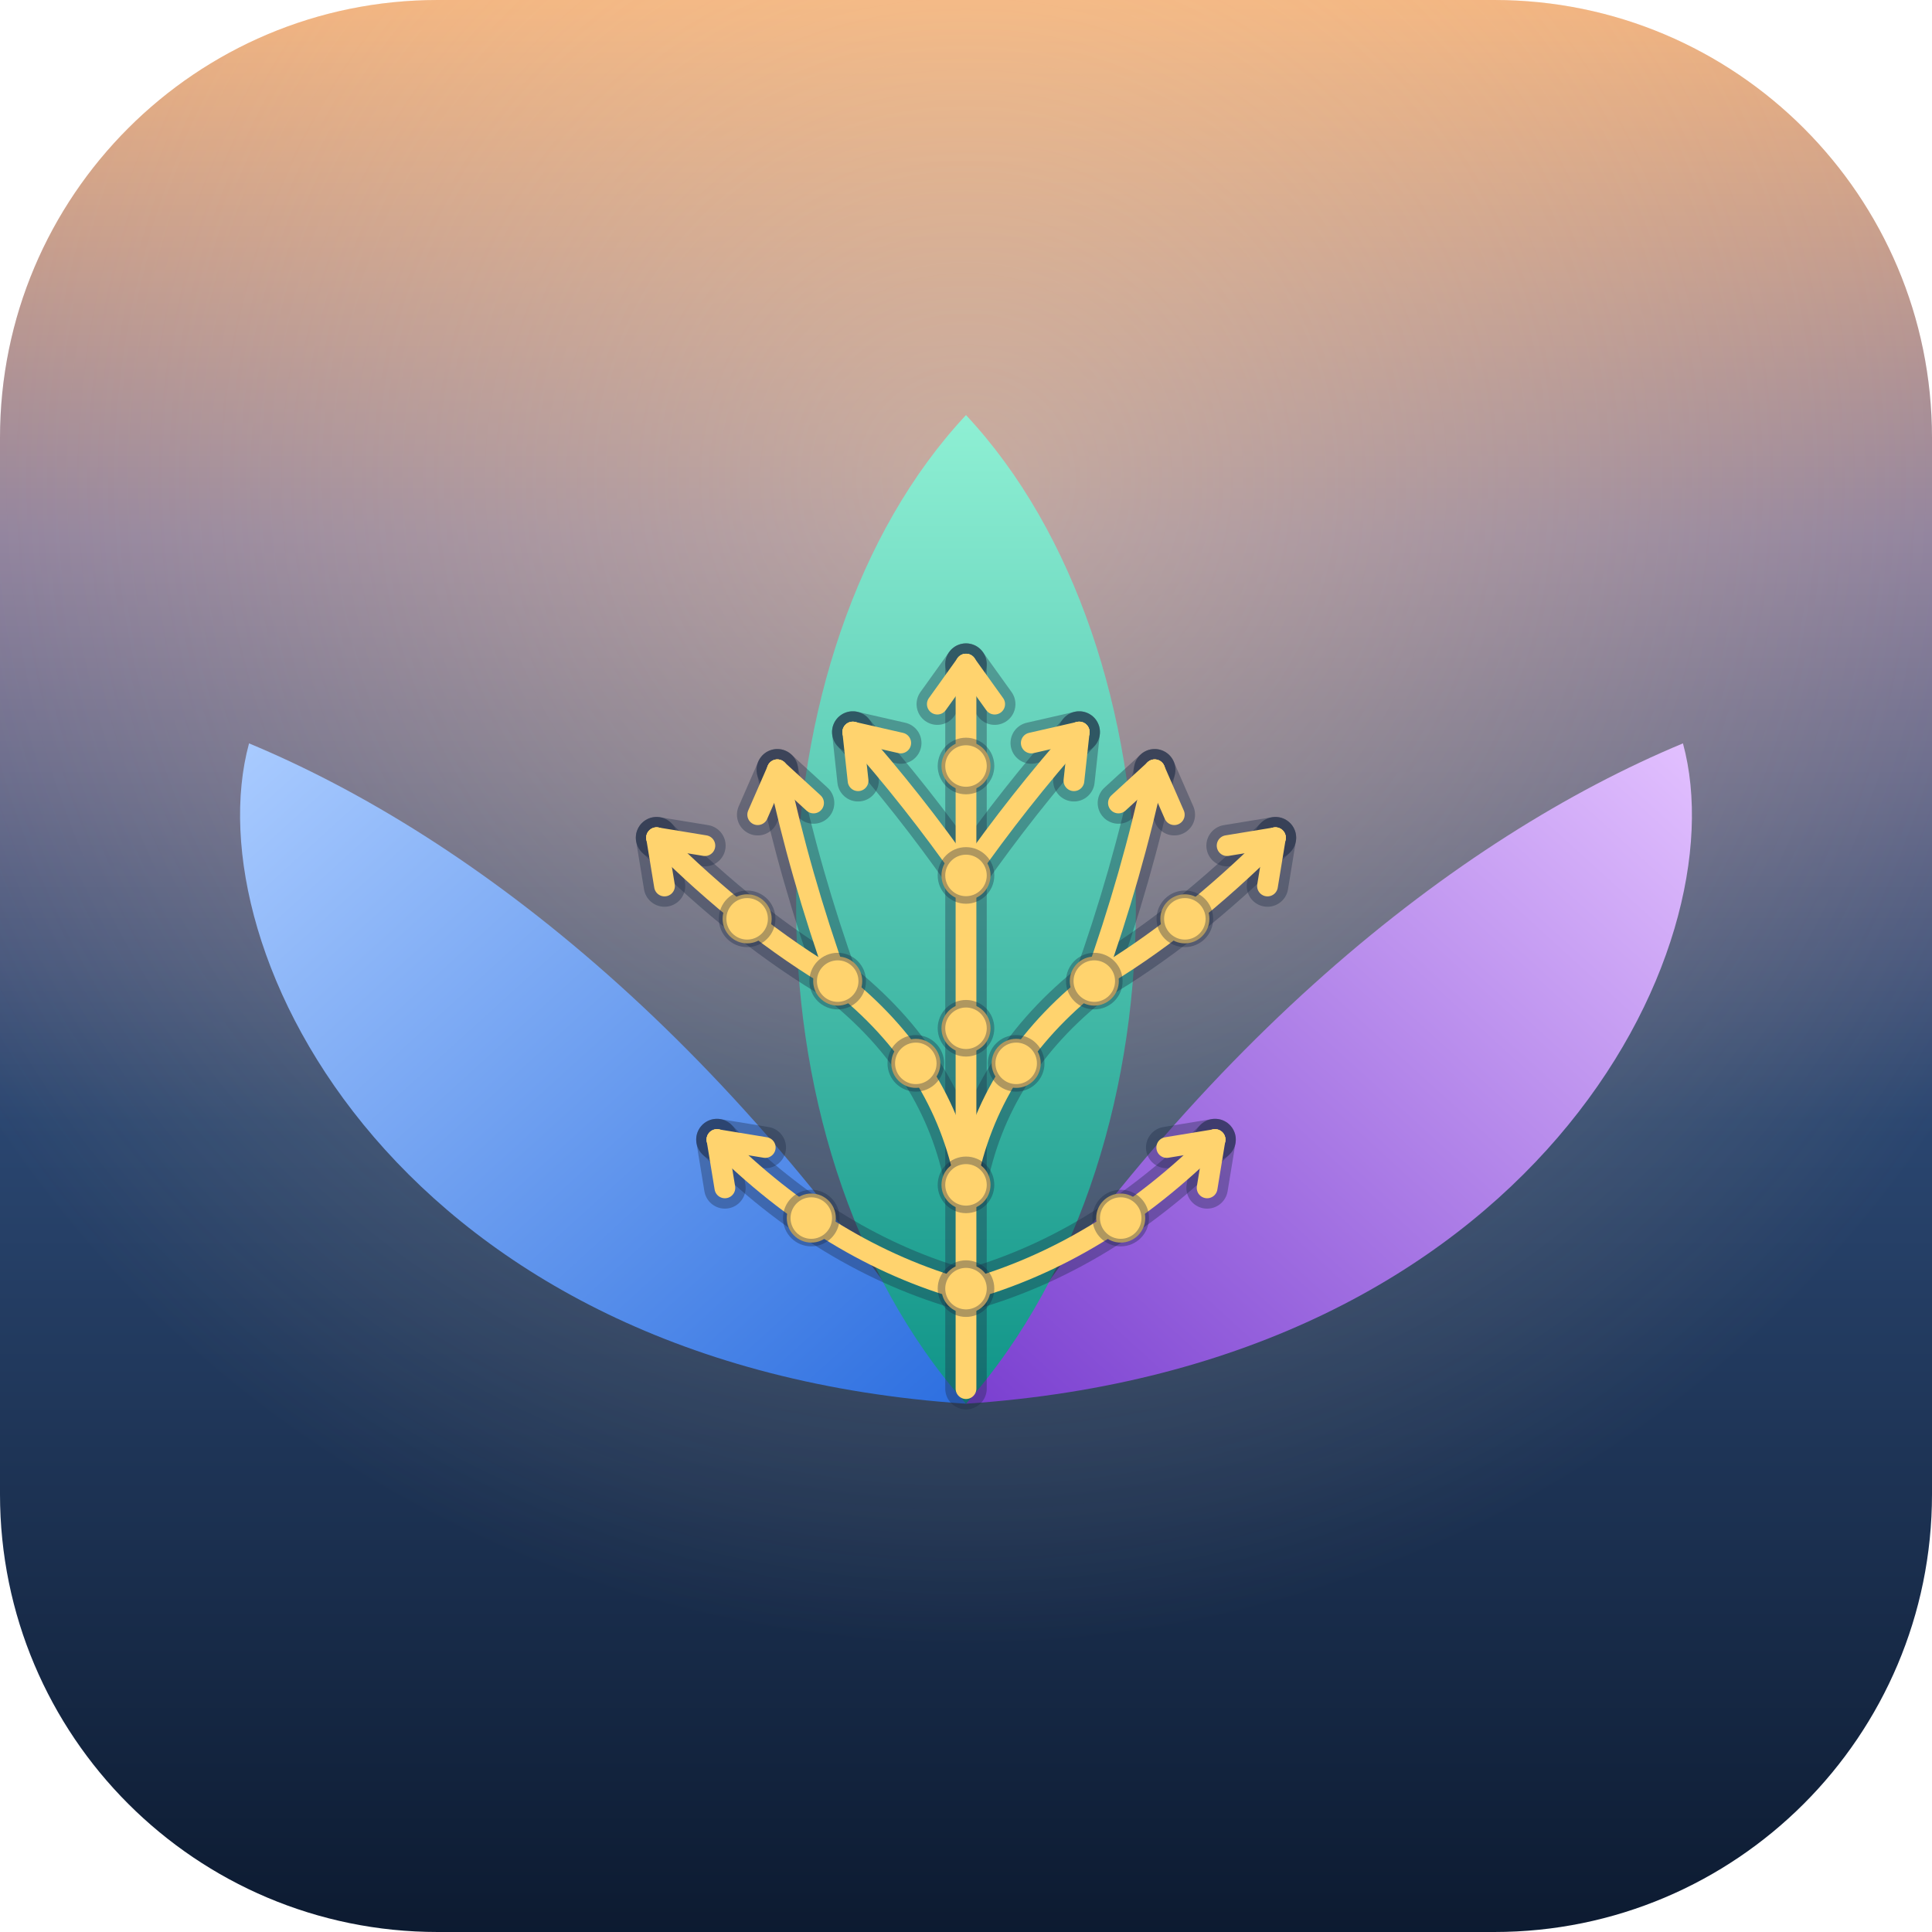
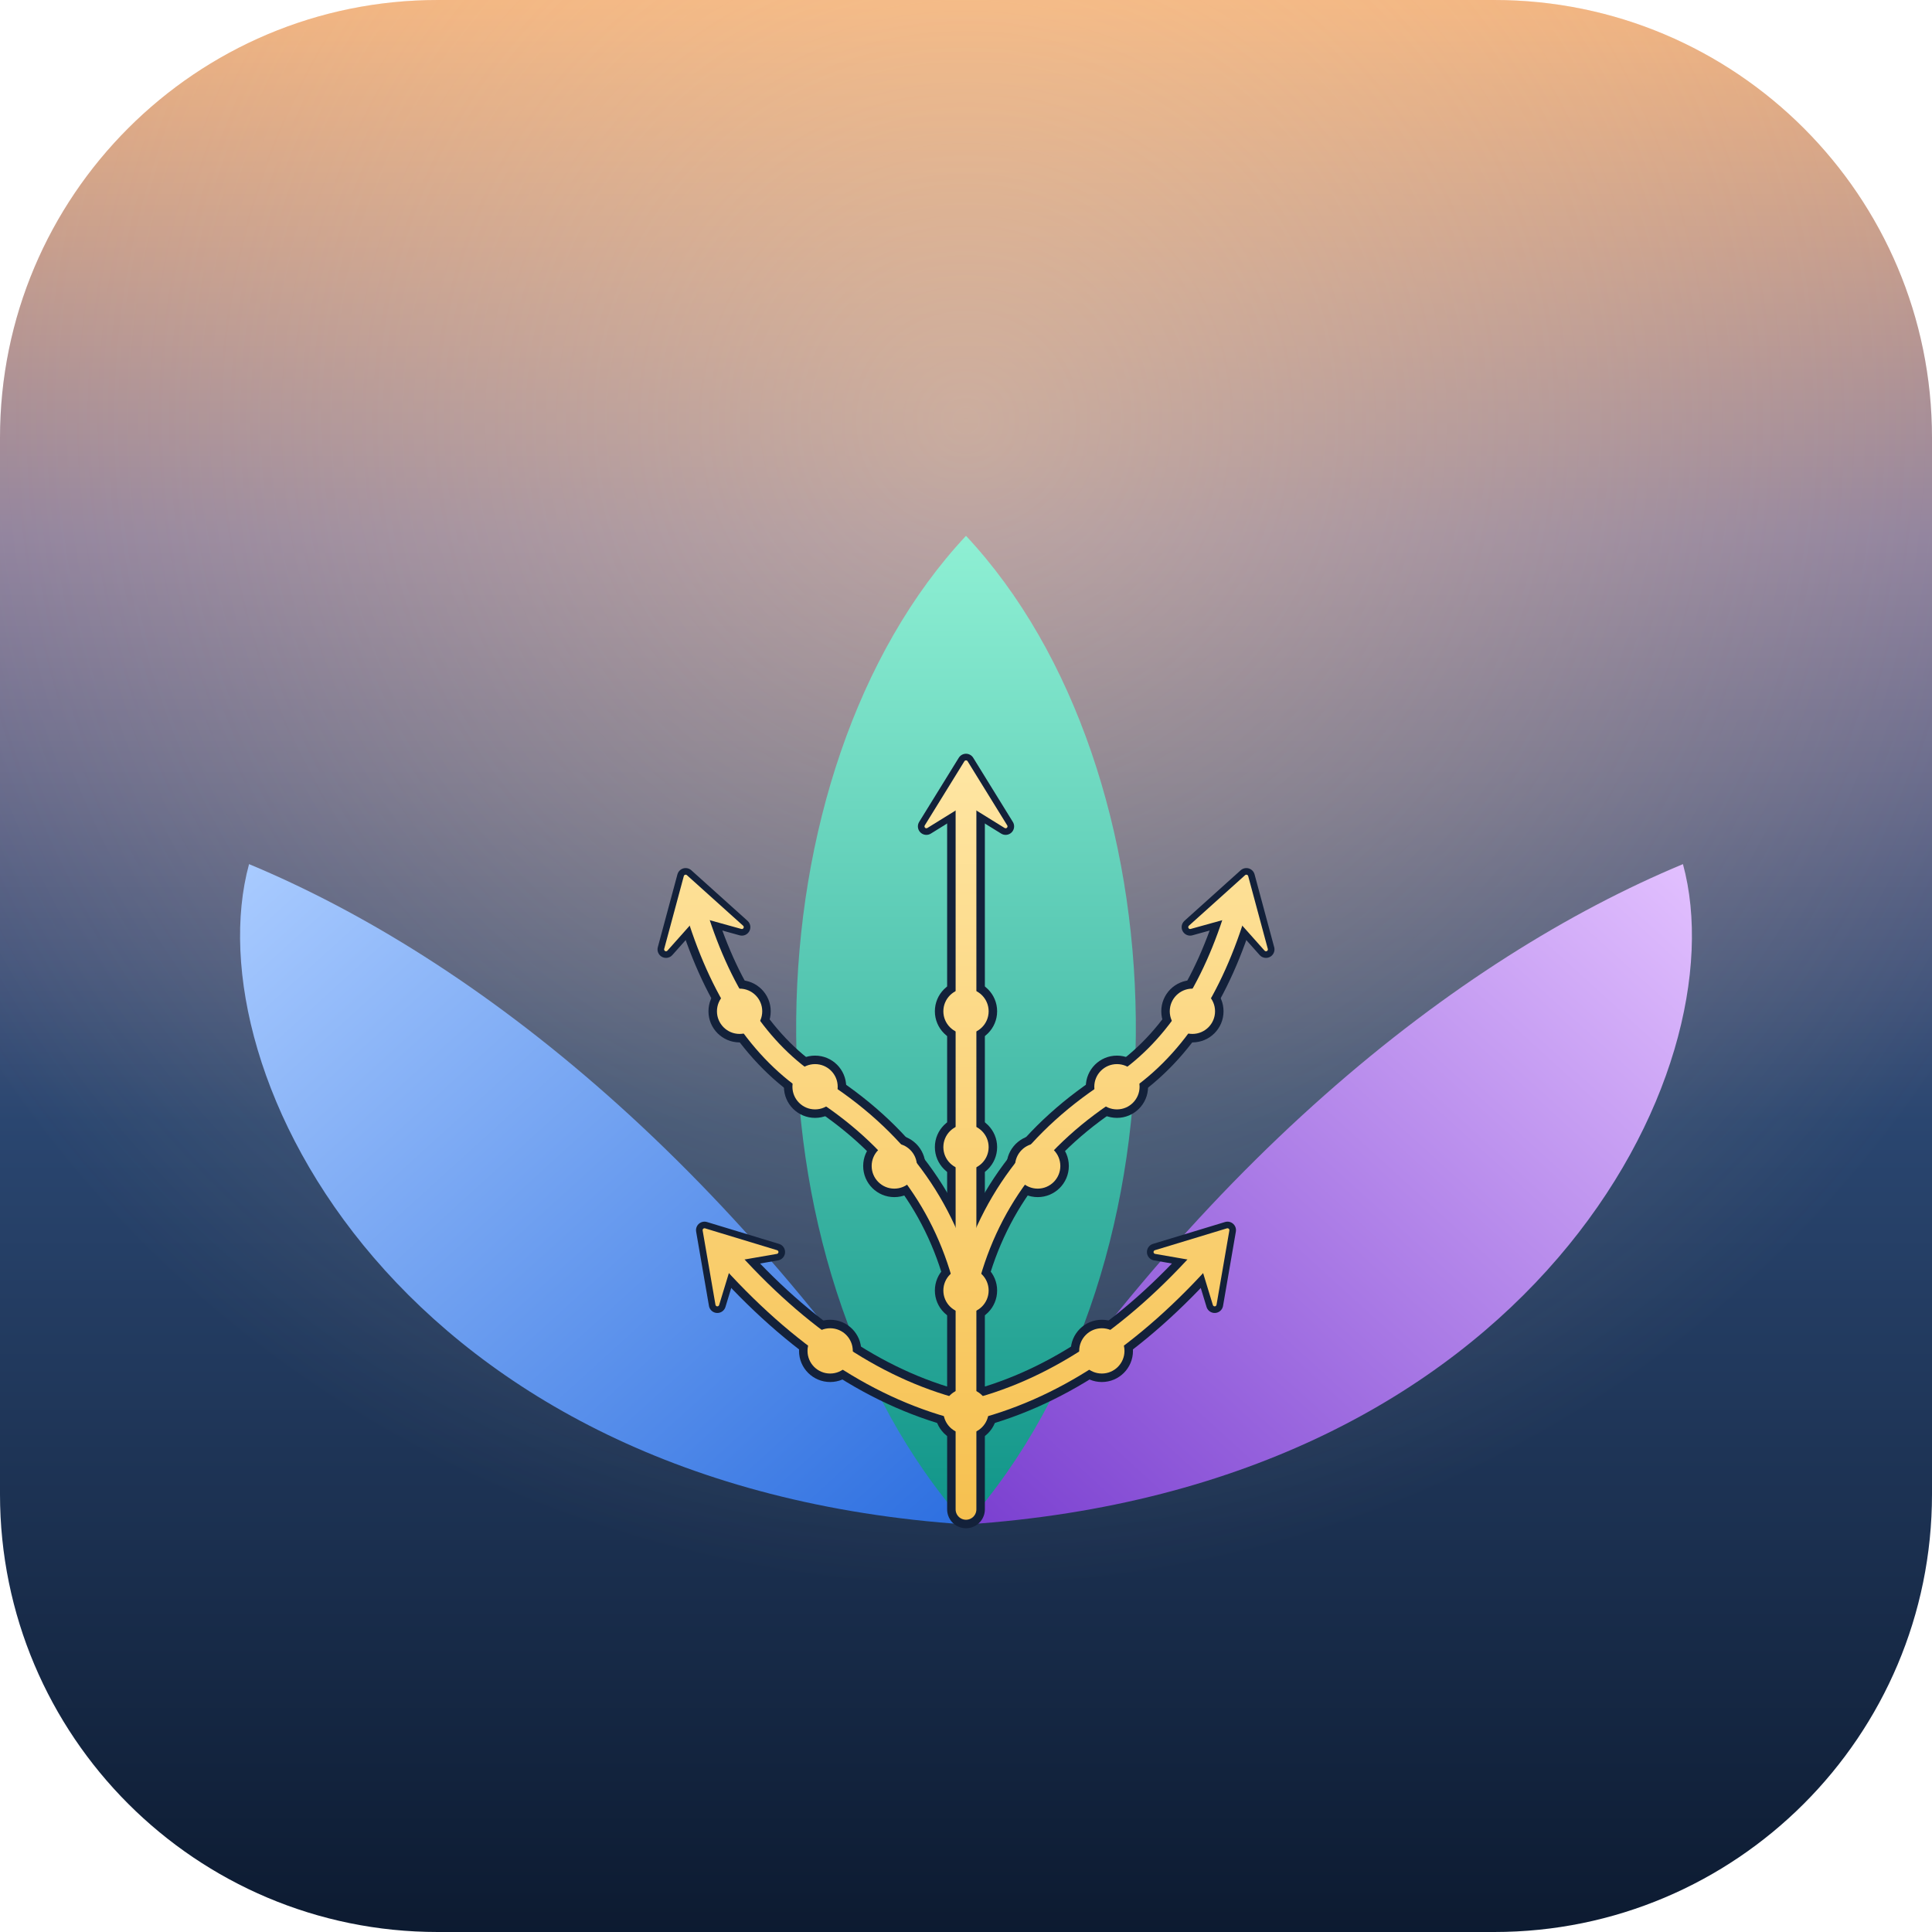
<svg xmlns="http://www.w3.org/2000/svg" viewBox="0 0 512 512">
  <defs>
    <linearGradient id="lg-bg" x1="0" y1="0" x2="0" y2="1">
      <stop offset="0" stop-color="#f2b07a" />
      <stop offset="0.28" stop-color="#8a7e9e" />
      <stop offset="0.58" stop-color="#2a4670" />
      <stop offset="1" stop-color="#0c1a30" />
    </linearGradient>
    <linearGradient id="lg-m" x1="0" y1="1" x2="0" y2="0">
      <stop offset="0" stop-color="#0f9488" />
      <stop offset="1" stop-color="#8ff0d4" />
    </linearGradient>
    <linearGradient id="lg-l" x1="1" y1="1" x2="0" y2="0">
      <stop offset="0" stop-color="#2d6fe0" />
      <stop offset="1" stop-color="#a9cbff" />
    </linearGradient>
    <linearGradient id="lg-r" x1="0" y1="1" x2="1" y2="0">
      <stop offset="0" stop-color="#7a3fd0" />
      <stop offset="1" stop-color="#e2c0ff" />
    </linearGradient>
-     <radialGradient id="lg-glow" cx="0.5" cy="0.25" r="0.6">
+     <linearGradient id="lg-gold" gradientUnits="userSpaceOnUse" x1="0" y1="0" x2="0" y2="-210">
+       <stop offset="0" stop-color="#f6c04f" />
+       <stop offset="1" stop-color="#ffe7a6" />
+     </linearGradient>
+     <radialGradient id="lg-glow" cx="0.5" cy="0.22" r="0.6">
      <stop offset="0" stop-color="#ffd9a8" stop-opacity=".45" />
      <stop offset="1" stop-color="#ffd9a8" stop-opacity="0" />
    </radialGradient>
  </defs>
  <rect width="512" height="512" rx="116" fill="url(#lg-bg)" />
  <rect width="512" height="512" rx="116" fill="url(#lg-glow)" />
-   <g transform="translate(256 372)">
+   <g transform="translate(256 404)">
    <path d="M0 0 C-150 -10 -205 -120 -190 -175 C-130 -150 -60 -95 0 0Z" fill="url(#lg-l)" />
    <path d="M0 0 C150 -10 205 -120 190 -175 C130 -150 60 -95 0 0Z" fill="url(#lg-r)" />
    <path d="M0 0 C-62 -70 -58 -200 0 -262 C58 -200 62 -70 0 0Z" fill="url(#lg-m)" />
-     <g fill="none" stroke="#1a2a44" stroke-opacity=".35" stroke-width="11" stroke-linecap="round" stroke-linejoin="round">
-       <path d="M0.0 -4.0 Q0.0 -30.0 0.0 -58.0" />
-       <path d="M0.0 -58.0 Q-6.0 -90.0 -34.0 -112.0" />
-       <path d="M0.0 -58.0 Q6.0 -90.0 34.0 -112.0" />
-       <path d="M0.0 -58.0 Q0.0 -100.0 0.0 -140.0" />
-       <path d="M0.0 -140.0 Q0.0 -170.0 0.0 -196.0" />
-       <path d="M0.0 -140.0 Q-14.0 -160.0 -30.0 -178.0" />
-       <path d="M0.0 -140.0 Q14.0 -160.0 30.0 -178.0" />
-       <path d="M-34.0 -112.0 Q-58.0 -126.0 -82.0 -150.0" />
-       <path d="M-34.0 -112.0 Q-44.0 -140.0 -50.0 -168.0" />
-       <path d="M34.0 -112.0 Q58.0 -126.0 82.0 -150.0" />
-       <path d="M34.0 -112.0 Q44.0 -140.0 50.0 -168.0" />
-       <path d="M0.0 -30.0 Q-36.0 -40.0 -66.0 -70.0" />
-       <path d="M0.0 -30.0 Q36.0 -40.0 66.0 -70.0" />
-       <path d="M-7.6 -185.4 L0.0 -196.0" />
-       <path d="M7.6 -185.4 L0.0 -196.0" />
-       <path d="M-28.6 -165.1 L-30.0 -178.0" />
-       <path d="M-17.3 -175.1 L-30.0 -178.0" />
-       <path d="M17.3 -175.1 L30.0 -178.0" />
-       <path d="M28.6 -165.1 L30.0 -178.0" />
-       <path d="M-79.9 -137.2 L-82.0 -150.0" />
-       <path d="M-69.2 -147.9 L-82.0 -150.0" />
-       <path d="M-55.2 -156.1 L-50.0 -168.0" />
-       <path d="M-40.4 -159.2 L-50.0 -168.0" />
-       <path d="M69.2 -147.9 L82.0 -150.0" />
-       <path d="M79.9 -137.2 L82.0 -150.0" />
-       <path d="M40.4 -159.2 L50.0 -168.0" />
-       <path d="M55.2 -156.1 L50.0 -168.0" />
-       <path d="M-63.9 -57.2 L-66.0 -70.0" />
-       <path d="M-53.2 -67.9 L-66.0 -70.0" />
-       <path d="M53.2 -67.9 L66.0 -70.0" />
-       <path d="M63.9 -57.2 L66.0 -70.0" />
+     <g stroke="#13213a" stroke-linecap="round" stroke-linejoin="round">
+       <g fill="none" stroke-width="10">
+         <path d="M0.0 -4.0 Q0.0 -32.0 0.0 -62.0" />
+         <path d="M0.0 -62.0 Q0.0 -100.0 0.0 -136.0" />
+         <path d="M0.0 -136.0 Q0.0 -168.0 0.0 -194.0" />
+         <path d="M0.0 -62.0 Q-8.0 -96.0 -40.0 -116.0" />
+         <path d="M-40.0 -116.0 Q-62.0 -130.0 -72.0 -164.0" />
+         <path d="M0.0 -62.0 Q8.0 -96.0 40.0 -116.0" />
+         <path d="M40.0 -116.0 Q62.0 -130.0 72.0 -164.0" />
+         <path d="M0.0 -30.0 Q-34.0 -38.0 -64.0 -72.0" />
+         <path d="M0.0 -30.0 Q34.0 -38.0 64.0 -72.0" />
+       </g>
+       <g fill="#13213a" stroke-width="4.5">
+         <path d="M0.0 -202.0 L10.5 -185.0 L0.0 -191.5 L-10.5 -185.0Z" />
+         <path d="M-74.3 -171.7 L-59.4 -158.3 L-71.3 -161.6 L-79.5 -152.4Z" />
+         <path d="M74.3 -171.7 L79.5 -152.4 L71.3 -161.6 L59.4 -158.3Z" />
+         <path d="M-69.3 -78.0 L-50.2 -72.2 L-62.3 -70.1 L-65.9 -58.3Z" />
+         <path d="M69.3 -78.0 L65.9 -58.3 L62.3 -70.1 L50.2 -72.2Z" />
+       </g>
+       <g fill="#13213a" stroke-width="4.5">
+         <circle cx="0.0" cy="-30.0" r="6" />
+         <circle cx="0.0" cy="-62.0" r="6" />
+         <circle cx="0.0" cy="-100.0" r="6" />
+         <circle cx="0.0" cy="-136.0" r="6" />
+         <circle cx="-40.0" cy="-116.0" r="6" />
+         <circle cx="40.0" cy="-116.0" r="6" />
+         <circle cx="-19.0" cy="-95.0" r="6" />
+         <circle cx="19.0" cy="-95.0" r="6" />
+         <circle cx="-60.0" cy="-136.0" r="6" />
+         <circle cx="60.0" cy="-136.0" r="6" />
+         <circle cx="-36.0" cy="-46.0" r="6" />
+         <circle cx="36.0" cy="-46.0" r="6" />
+       </g>
    </g>
-     <g fill="none" stroke="#ffd36e" stroke-width="5.5" stroke-linecap="round" stroke-linejoin="round">
-       <path d="M0.0 -4.0 Q0.0 -30.0 0.0 -58.0" />
-       <path d="M0.0 -58.0 Q-6.0 -90.0 -34.0 -112.0" />
-       <path d="M0.0 -58.0 Q6.0 -90.0 34.0 -112.0" />
-       <path d="M0.0 -58.0 Q0.0 -100.0 0.0 -140.0" />
-       <path d="M0.0 -140.0 Q0.0 -170.0 0.0 -196.0" />
-       <path d="M0.0 -140.0 Q-14.0 -160.0 -30.0 -178.0" />
-       <path d="M0.0 -140.0 Q14.0 -160.0 30.0 -178.0" />
-       <path d="M-34.0 -112.0 Q-58.0 -126.0 -82.0 -150.0" />
-       <path d="M-34.0 -112.0 Q-44.0 -140.0 -50.0 -168.0" />
-       <path d="M34.0 -112.0 Q58.0 -126.0 82.0 -150.0" />
-       <path d="M34.0 -112.0 Q44.0 -140.0 50.0 -168.0" />
-       <path d="M0.0 -30.0 Q-36.0 -40.0 -66.0 -70.0" />
-       <path d="M0.0 -30.0 Q36.0 -40.0 66.0 -70.0" />
-       <path d="M-7.6 -185.4 L0.0 -196.0" />
-       <path d="M7.6 -185.4 L0.0 -196.0" />
-       <path d="M-28.6 -165.1 L-30.0 -178.0" />
-       <path d="M-17.3 -175.1 L-30.0 -178.0" />
-       <path d="M17.3 -175.1 L30.0 -178.0" />
-       <path d="M28.6 -165.1 L30.0 -178.0" />
-       <path d="M-79.9 -137.2 L-82.0 -150.0" />
-       <path d="M-69.2 -147.9 L-82.0 -150.0" />
-       <path d="M-55.2 -156.1 L-50.0 -168.0" />
-       <path d="M-40.4 -159.2 L-50.0 -168.0" />
-       <path d="M69.2 -147.9 L82.0 -150.0" />
-       <path d="M79.9 -137.2 L82.0 -150.0" />
-       <path d="M40.4 -159.2 L50.0 -168.0" />
-       <path d="M55.2 -156.1 L50.0 -168.0" />
-       <path d="M-63.9 -57.2 L-66.0 -70.0" />
-       <path d="M-53.2 -67.9 L-66.0 -70.0" />
-       <path d="M53.2 -67.9 L66.0 -70.0" />
-       <path d="M63.9 -57.2 L66.0 -70.0" />
-     </g>
-     <g fill="#ffd36e" stroke="#1a2a44" stroke-opacity=".35" stroke-width="2">
-       <circle cx="0.0" cy="-30.5" r="6.5" />
-       <circle cx="0.0" cy="-58.0" r="6.5" />
-       <circle cx="-13.3" cy="-90.2" r="6.5" />
-       <circle cx="-34.0" cy="-112.0" r="6.5" />
-       <circle cx="13.3" cy="-90.2" r="6.5" />
-       <circle cx="34.0" cy="-112.0" r="6.5" />
-       <circle cx="0.0" cy="-99.5" r="6.5" />
-       <circle cx="0.0" cy="-140.0" r="6.5" />
-       <circle cx="0.0" cy="-169.0" r="6.5" />
-       <circle cx="-58.0" cy="-128.5" r="6.5" />
-       <circle cx="58.0" cy="-128.5" r="6.5" />
-       <circle cx="-41.0" cy="-49.2" r="6.5" />
-       <circle cx="41.0" cy="-49.2" r="6.5" />
+     <g stroke="url(#lg-gold)" fill="url(#lg-gold)" stroke-linecap="round" stroke-linejoin="round">
+       <g fill="none" stroke-width="5.5">
+         <path d="M0.0 -4.0 Q0.0 -32.0 0.0 -62.0" />
+         <path d="M0.0 -62.0 Q0.0 -100.0 0.0 -136.0" />
+         <path d="M0.0 -136.0 Q0.0 -168.0 0.0 -194.0" />
+         <path d="M0.0 -62.0 Q-8.0 -96.0 -40.0 -116.0" />
+         <path d="M-40.0 -116.0 Q-62.0 -130.0 -72.0 -164.0" />
+         <path d="M0.0 -62.0 Q8.0 -96.0 40.0 -116.0" />
+         <path d="M40.0 -116.0 Q62.0 -130.0 72.0 -164.0" />
+         <path d="M0.0 -30.0 Q-34.0 -38.0 -64.0 -72.0" />
+         <path d="M0.0 -30.0 Q34.0 -38.0 64.0 -72.0" />
+       </g>
+       <g stroke-width="1">
+         <path d="M0.0 -202.0 L10.5 -185.0 L0.0 -191.5 L-10.5 -185.0Z" />
+         <path d="M-74.3 -171.7 L-59.4 -158.3 L-71.3 -161.6 L-79.5 -152.4Z" />
+         <path d="M74.3 -171.7 L79.5 -152.4 L71.3 -161.6 L59.4 -158.3Z" />
+         <path d="M-69.3 -78.0 L-50.2 -72.2 L-62.3 -70.1 L-65.9 -58.3Z" />
+         <path d="M69.3 -78.0 L65.9 -58.3 L62.3 -70.1 L50.2 -72.2Z" />
+       </g>
+       <g stroke="none">
+         <circle cx="0.0" cy="-30.0" r="6" />
+         <circle cx="0.0" cy="-62.0" r="6" />
+         <circle cx="0.0" cy="-100.0" r="6" />
+         <circle cx="0.0" cy="-136.0" r="6" />
+         <circle cx="-40.0" cy="-116.0" r="6" />
+         <circle cx="40.0" cy="-116.0" r="6" />
+         <circle cx="-19.0" cy="-95.0" r="6" />
+         <circle cx="19.0" cy="-95.0" r="6" />
+         <circle cx="-60.0" cy="-136.0" r="6" />
+         <circle cx="60.0" cy="-136.0" r="6" />
+         <circle cx="-36.0" cy="-46.0" r="6" />
+         <circle cx="36.0" cy="-46.0" r="6" />
+       </g>
    </g>
  </g>
</svg>
